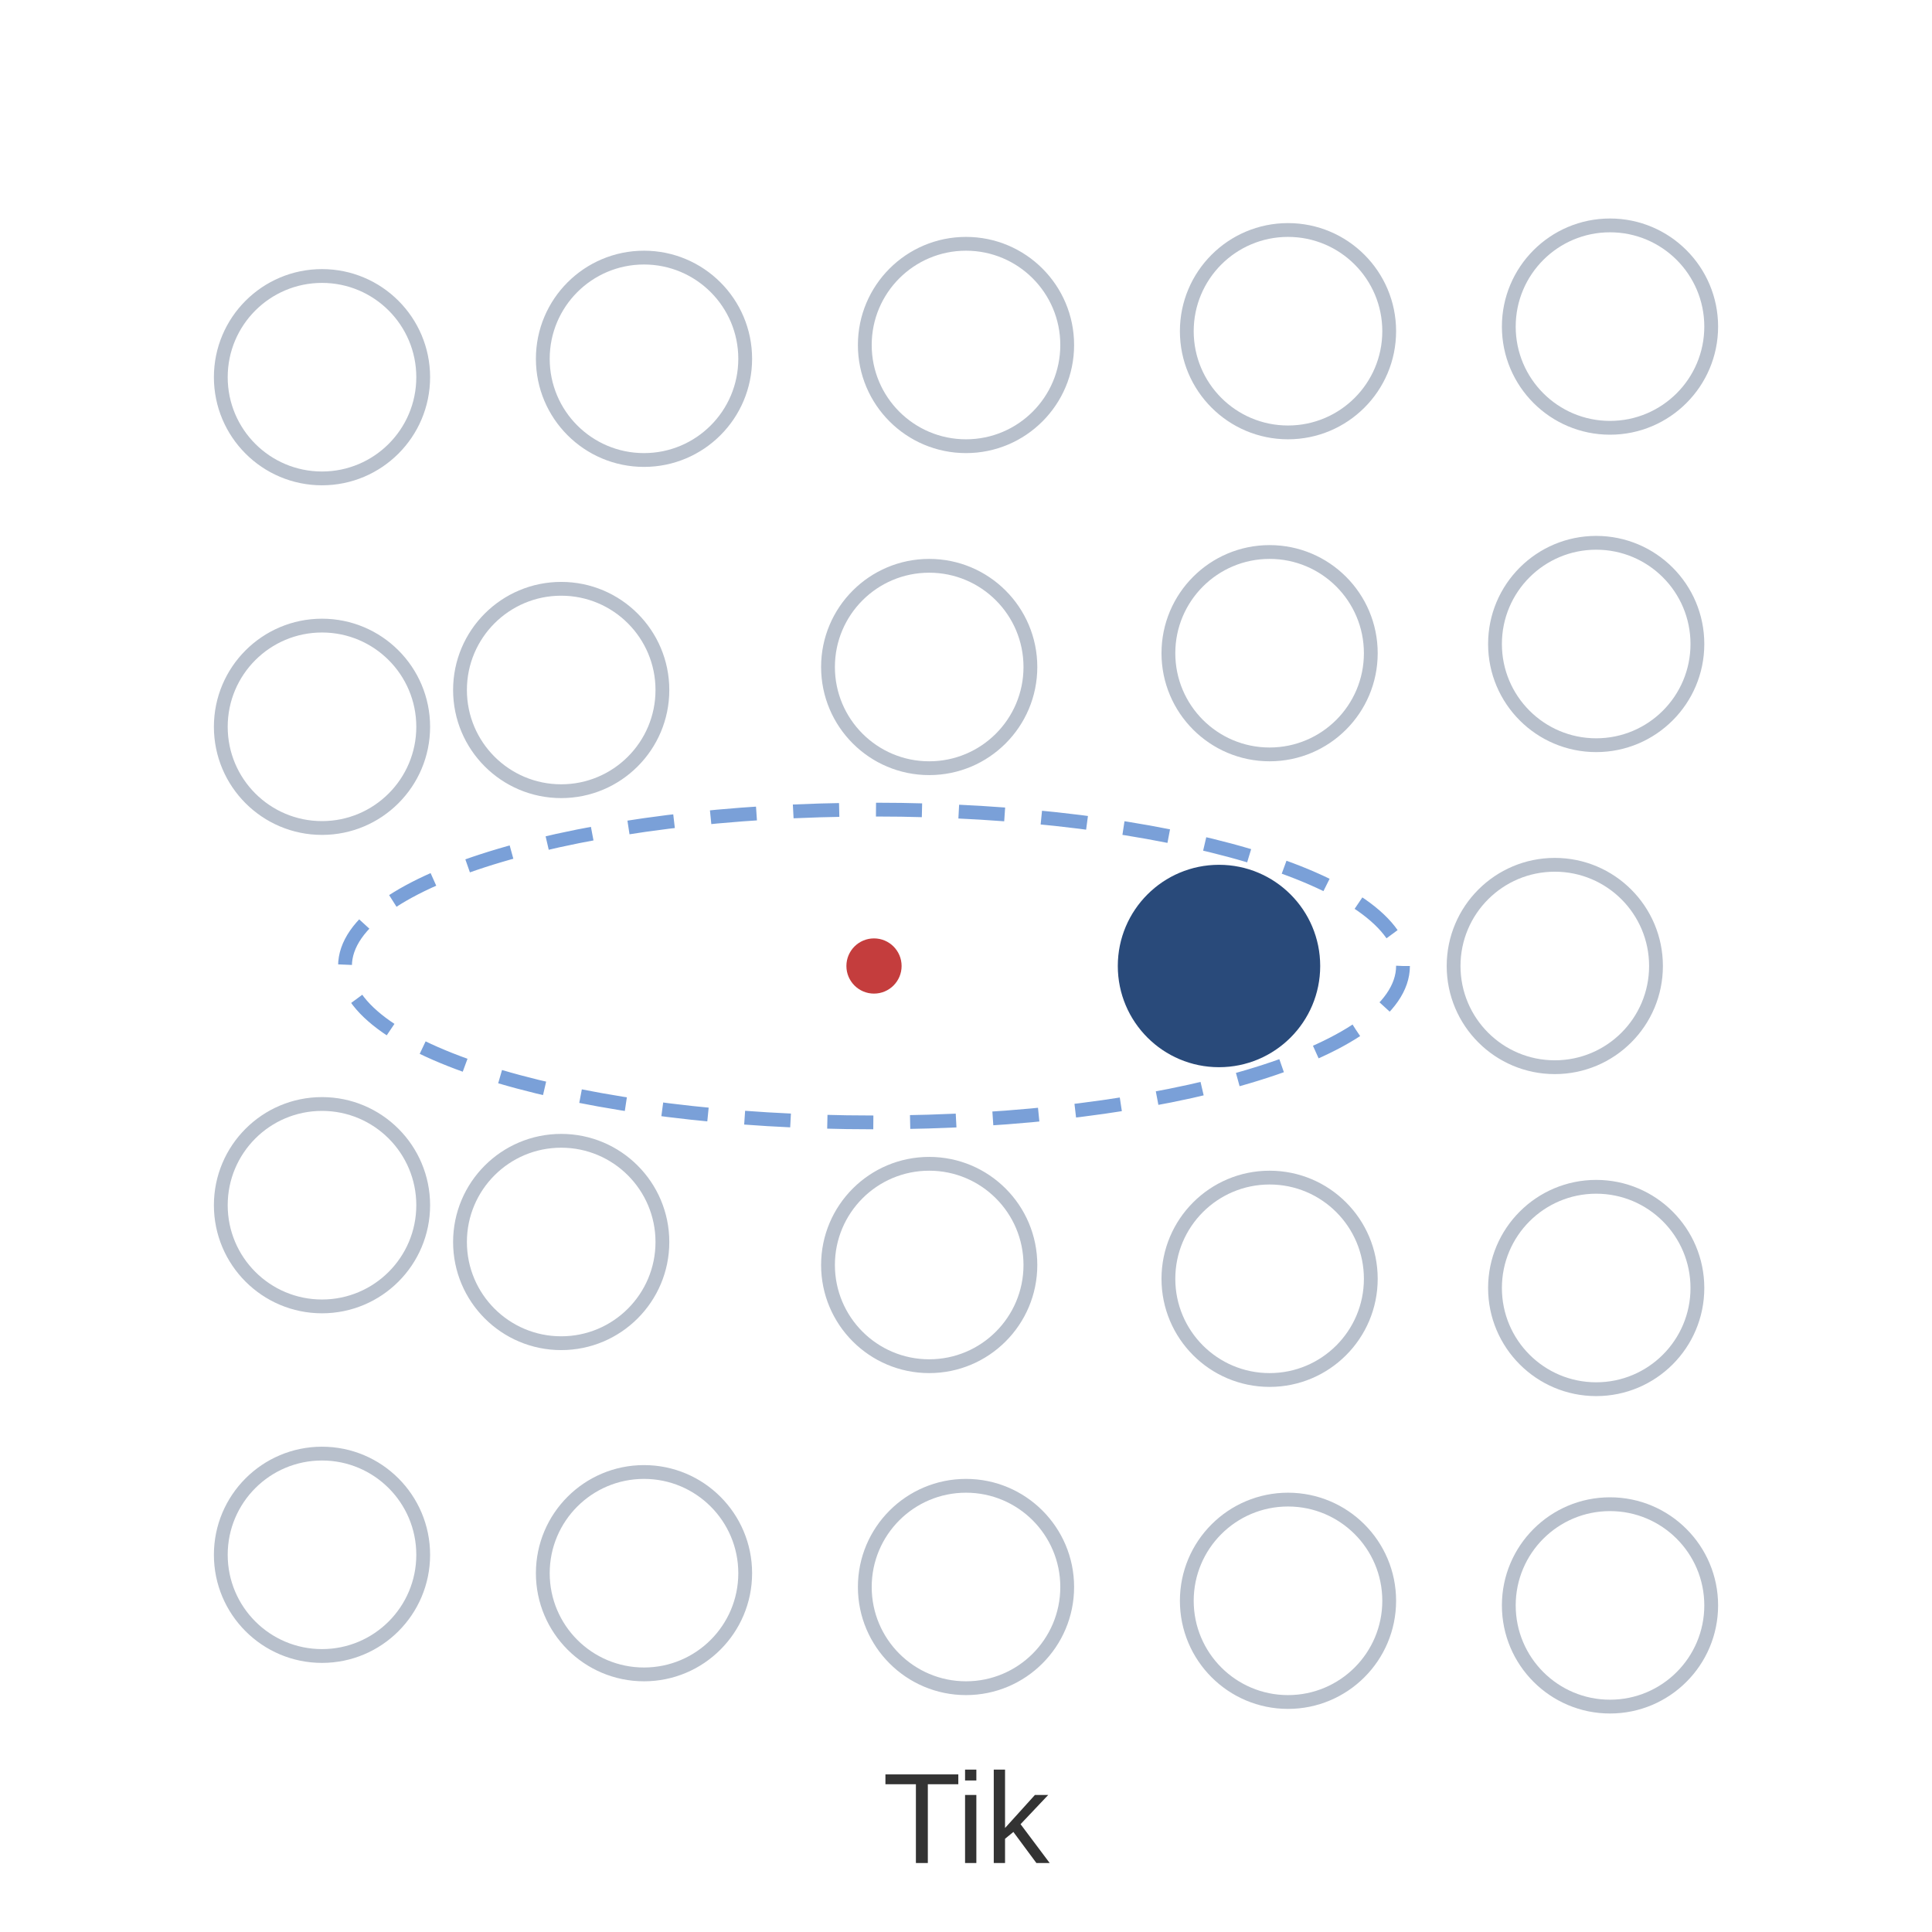
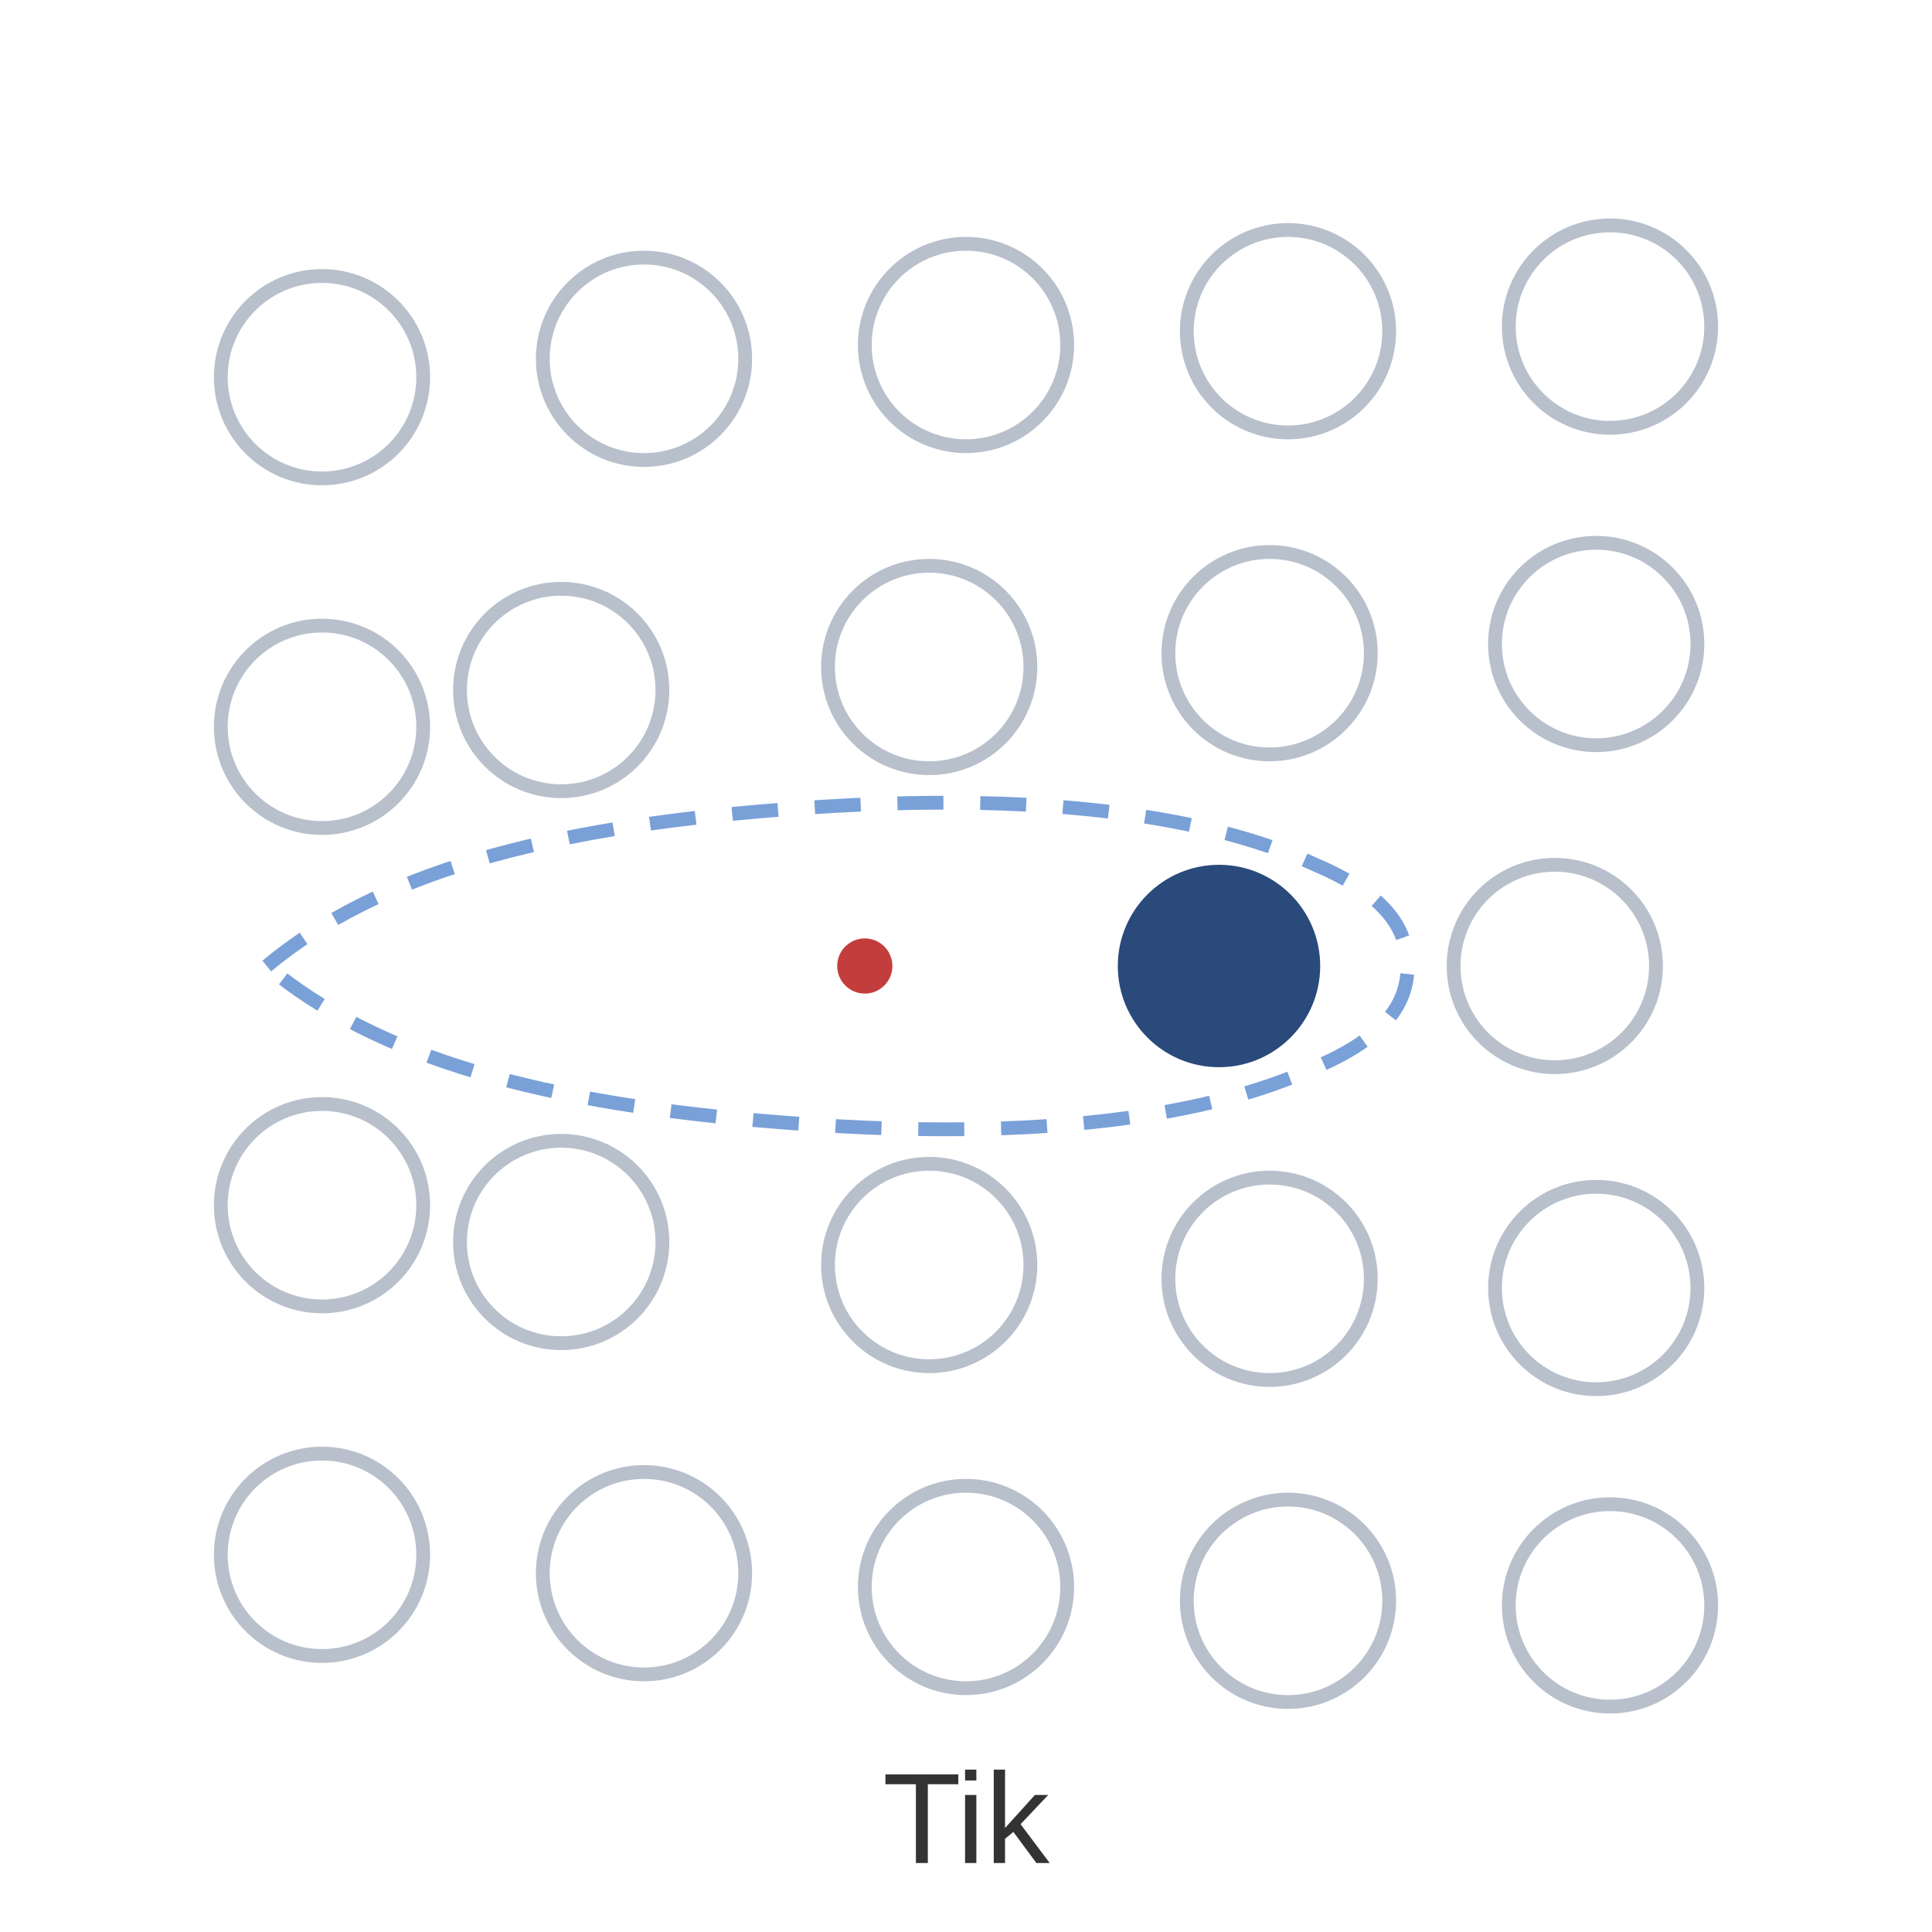
<svg xmlns="http://www.w3.org/2000/svg" width="420" height="420" viewBox="0 0 420 420">
  <rect width="100%" height="100%" fill="white" />
  <g fill="none" stroke="#b8c0cc" stroke-width="3">
    <circle cx="70" cy="82" r="22" />
    <circle cx="140" cy="78" r="22" />
    <circle cx="210" cy="75" r="22" />
    <circle cx="280" cy="72" r="22" />
    <circle cx="350" cy="71" r="22" />
    <circle cx="70" cy="158" r="22" />
    <circle cx="122" cy="150" r="22" />
    <circle cx="202" cy="145" r="22" />
    <circle cx="276" cy="142" r="22" />
    <circle cx="347" cy="140" r="22" />
    <circle cx="338" cy="210" r="22" />
    <circle cx="70" cy="262" r="22" />
    <circle cx="122" cy="270" r="22" />
    <circle cx="202" cy="275" r="22" />
    <circle cx="276" cy="278" r="22" />
    <circle cx="347" cy="280" r="22" />
    <circle cx="70" cy="338" r="22" />
    <circle cx="140" cy="342" r="22" />
    <circle cx="210" cy="345" r="22" />
    <circle cx="280" cy="348" r="22" />
    <circle cx="350" cy="349" r="22" />
  </g>
  <circle cx="265" cy="210" r="22" fill="#294a7a" />
-   <ellipse cx="190" cy="210" rx="115" ry="34" fill="none" stroke="#7aa0d8" stroke-width="3" stroke-dasharray="10 8" />
-   <circle cx="190" cy="210" r="6" fill="#c43d3d" />
+   <path d="     M 58 210     C 82 190, 118 180, 170 176     C 220 172, 260 176, 286 188     C 300 194, 306 201, 306 210     C 306 219, 300 226, 286 232     C 260 244, 220 248, 170 244     C 118 240, 82 230, 58 210     Z" fill="none" stroke="#7aa0d8" stroke-width="3" stroke-dasharray="10 8" />
+   <circle cx="188" cy="210" r="6" fill="#c43d3d" />
  <text x="210" y="405" text-anchor="middle" font-family="Arial, sans-serif" font-size="28" fill="#333">
    Tik
  </text>
</svg>
